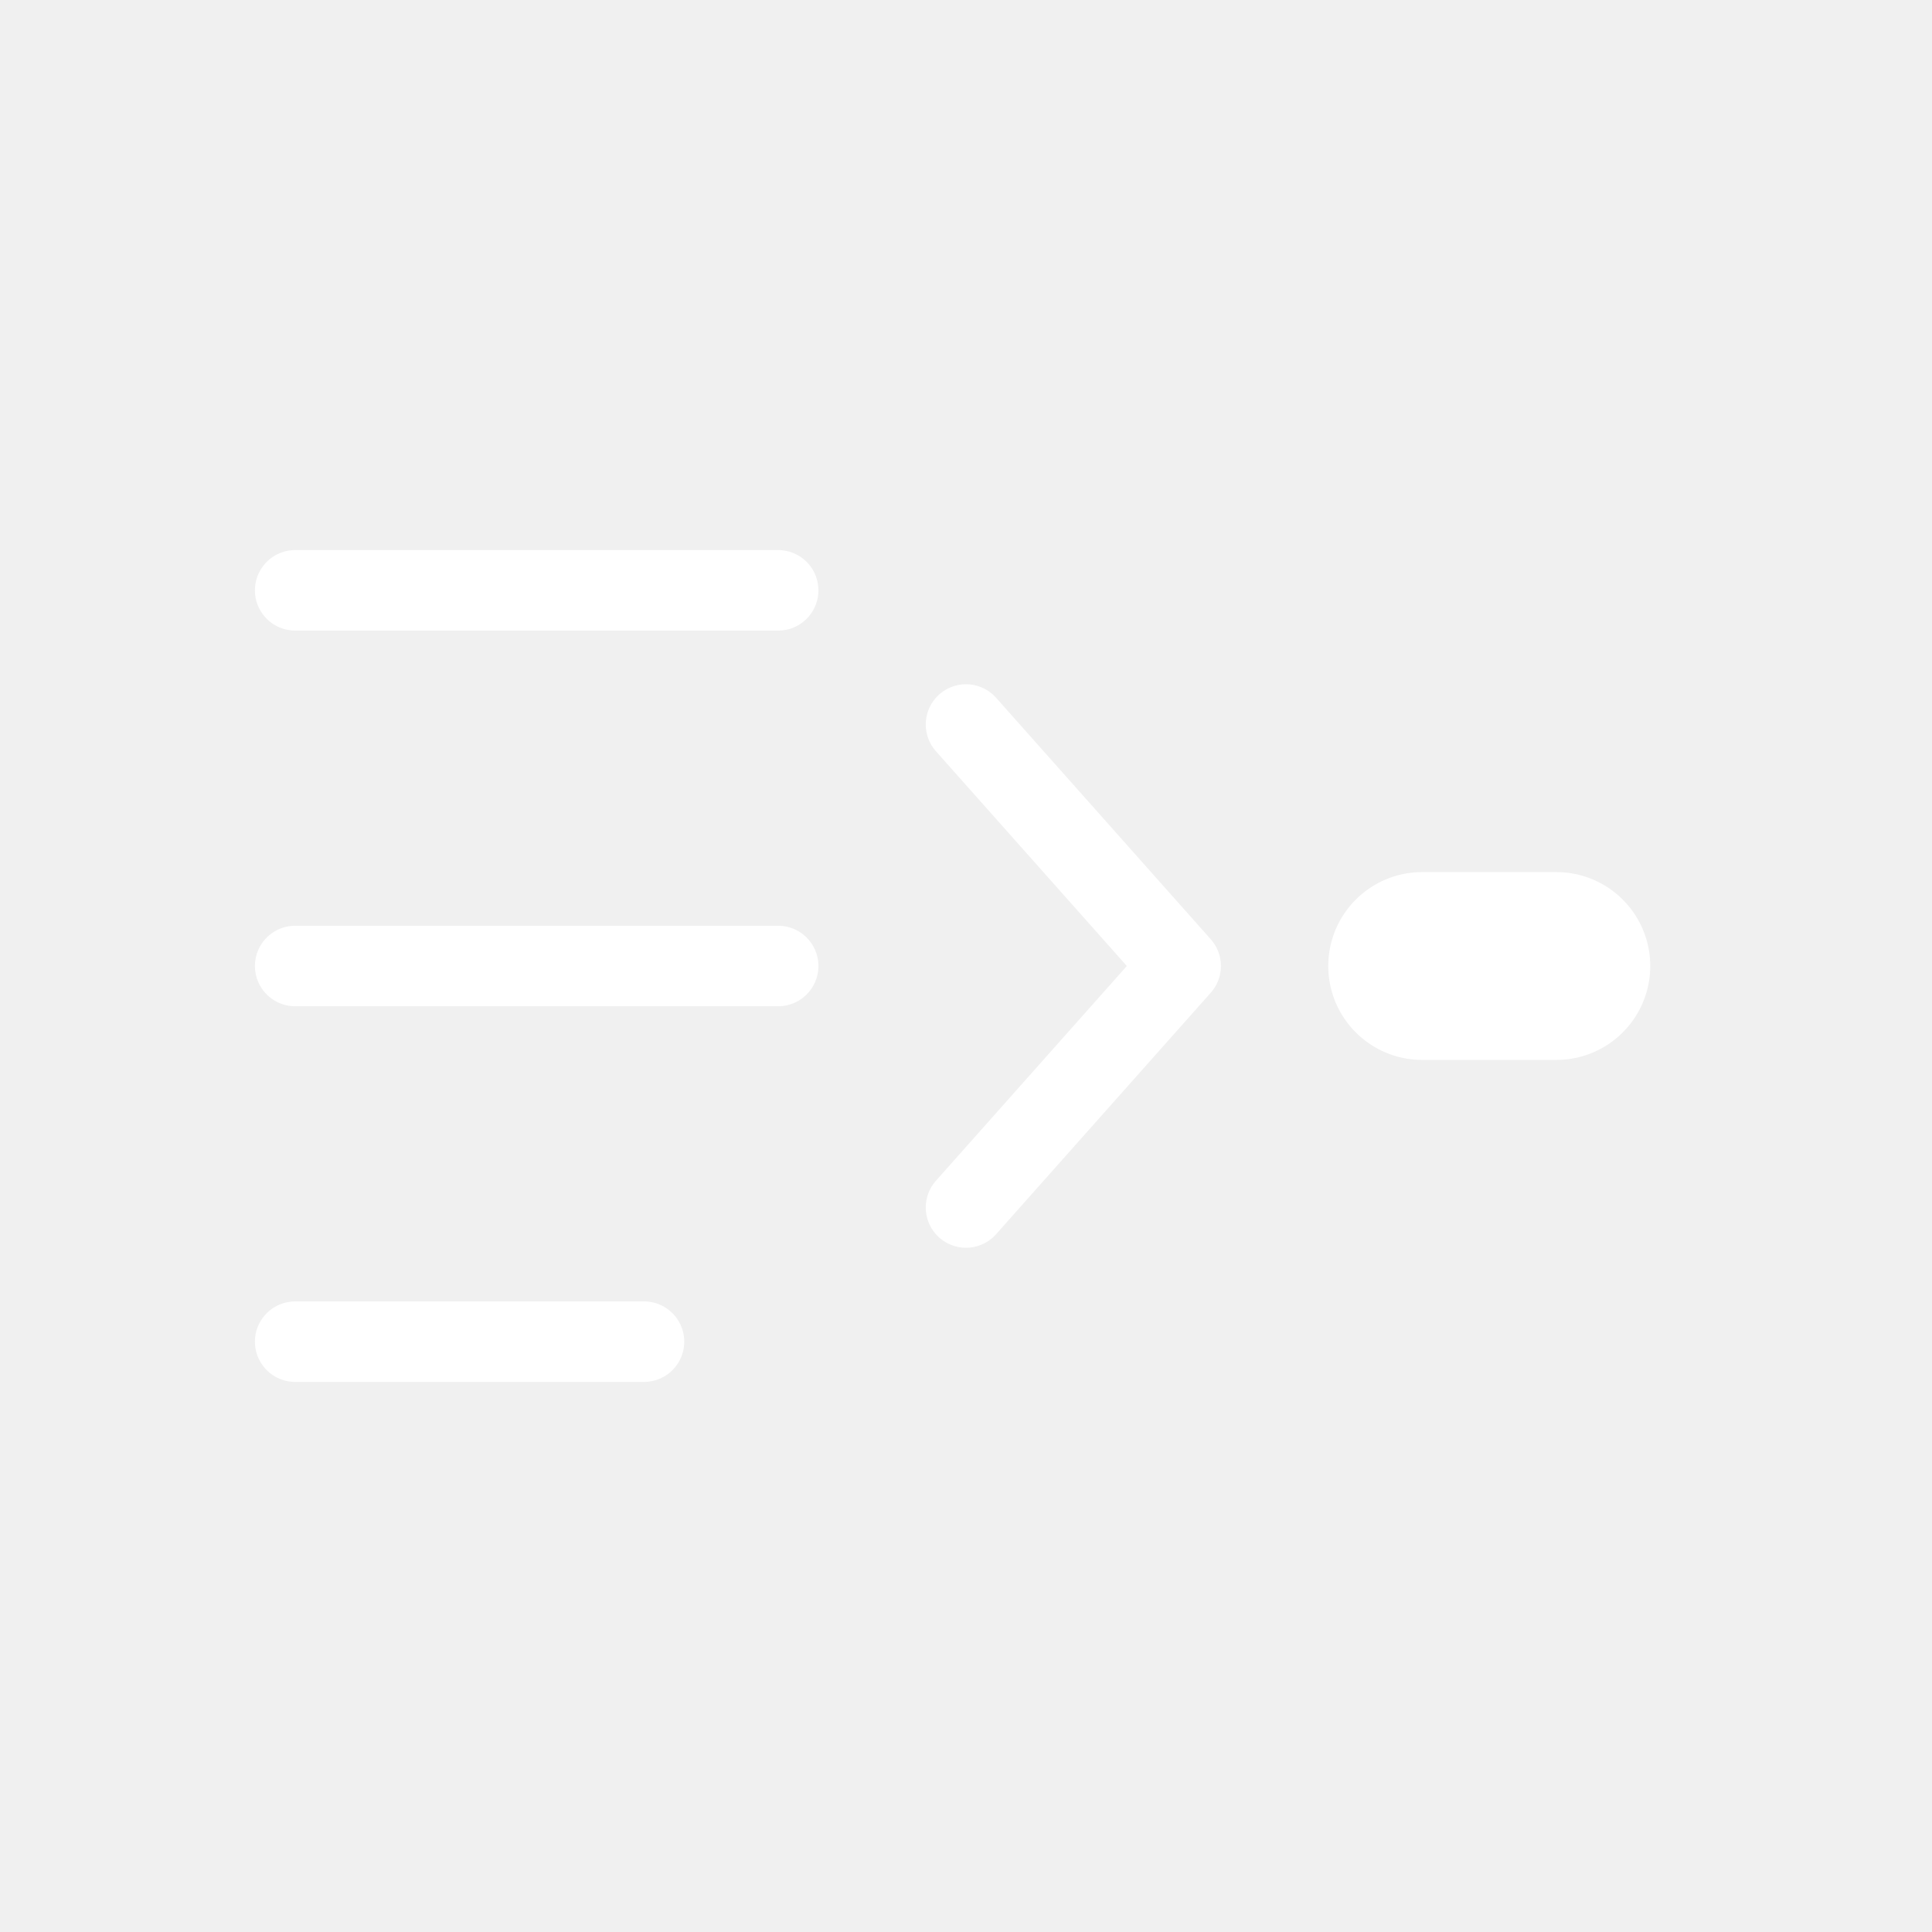
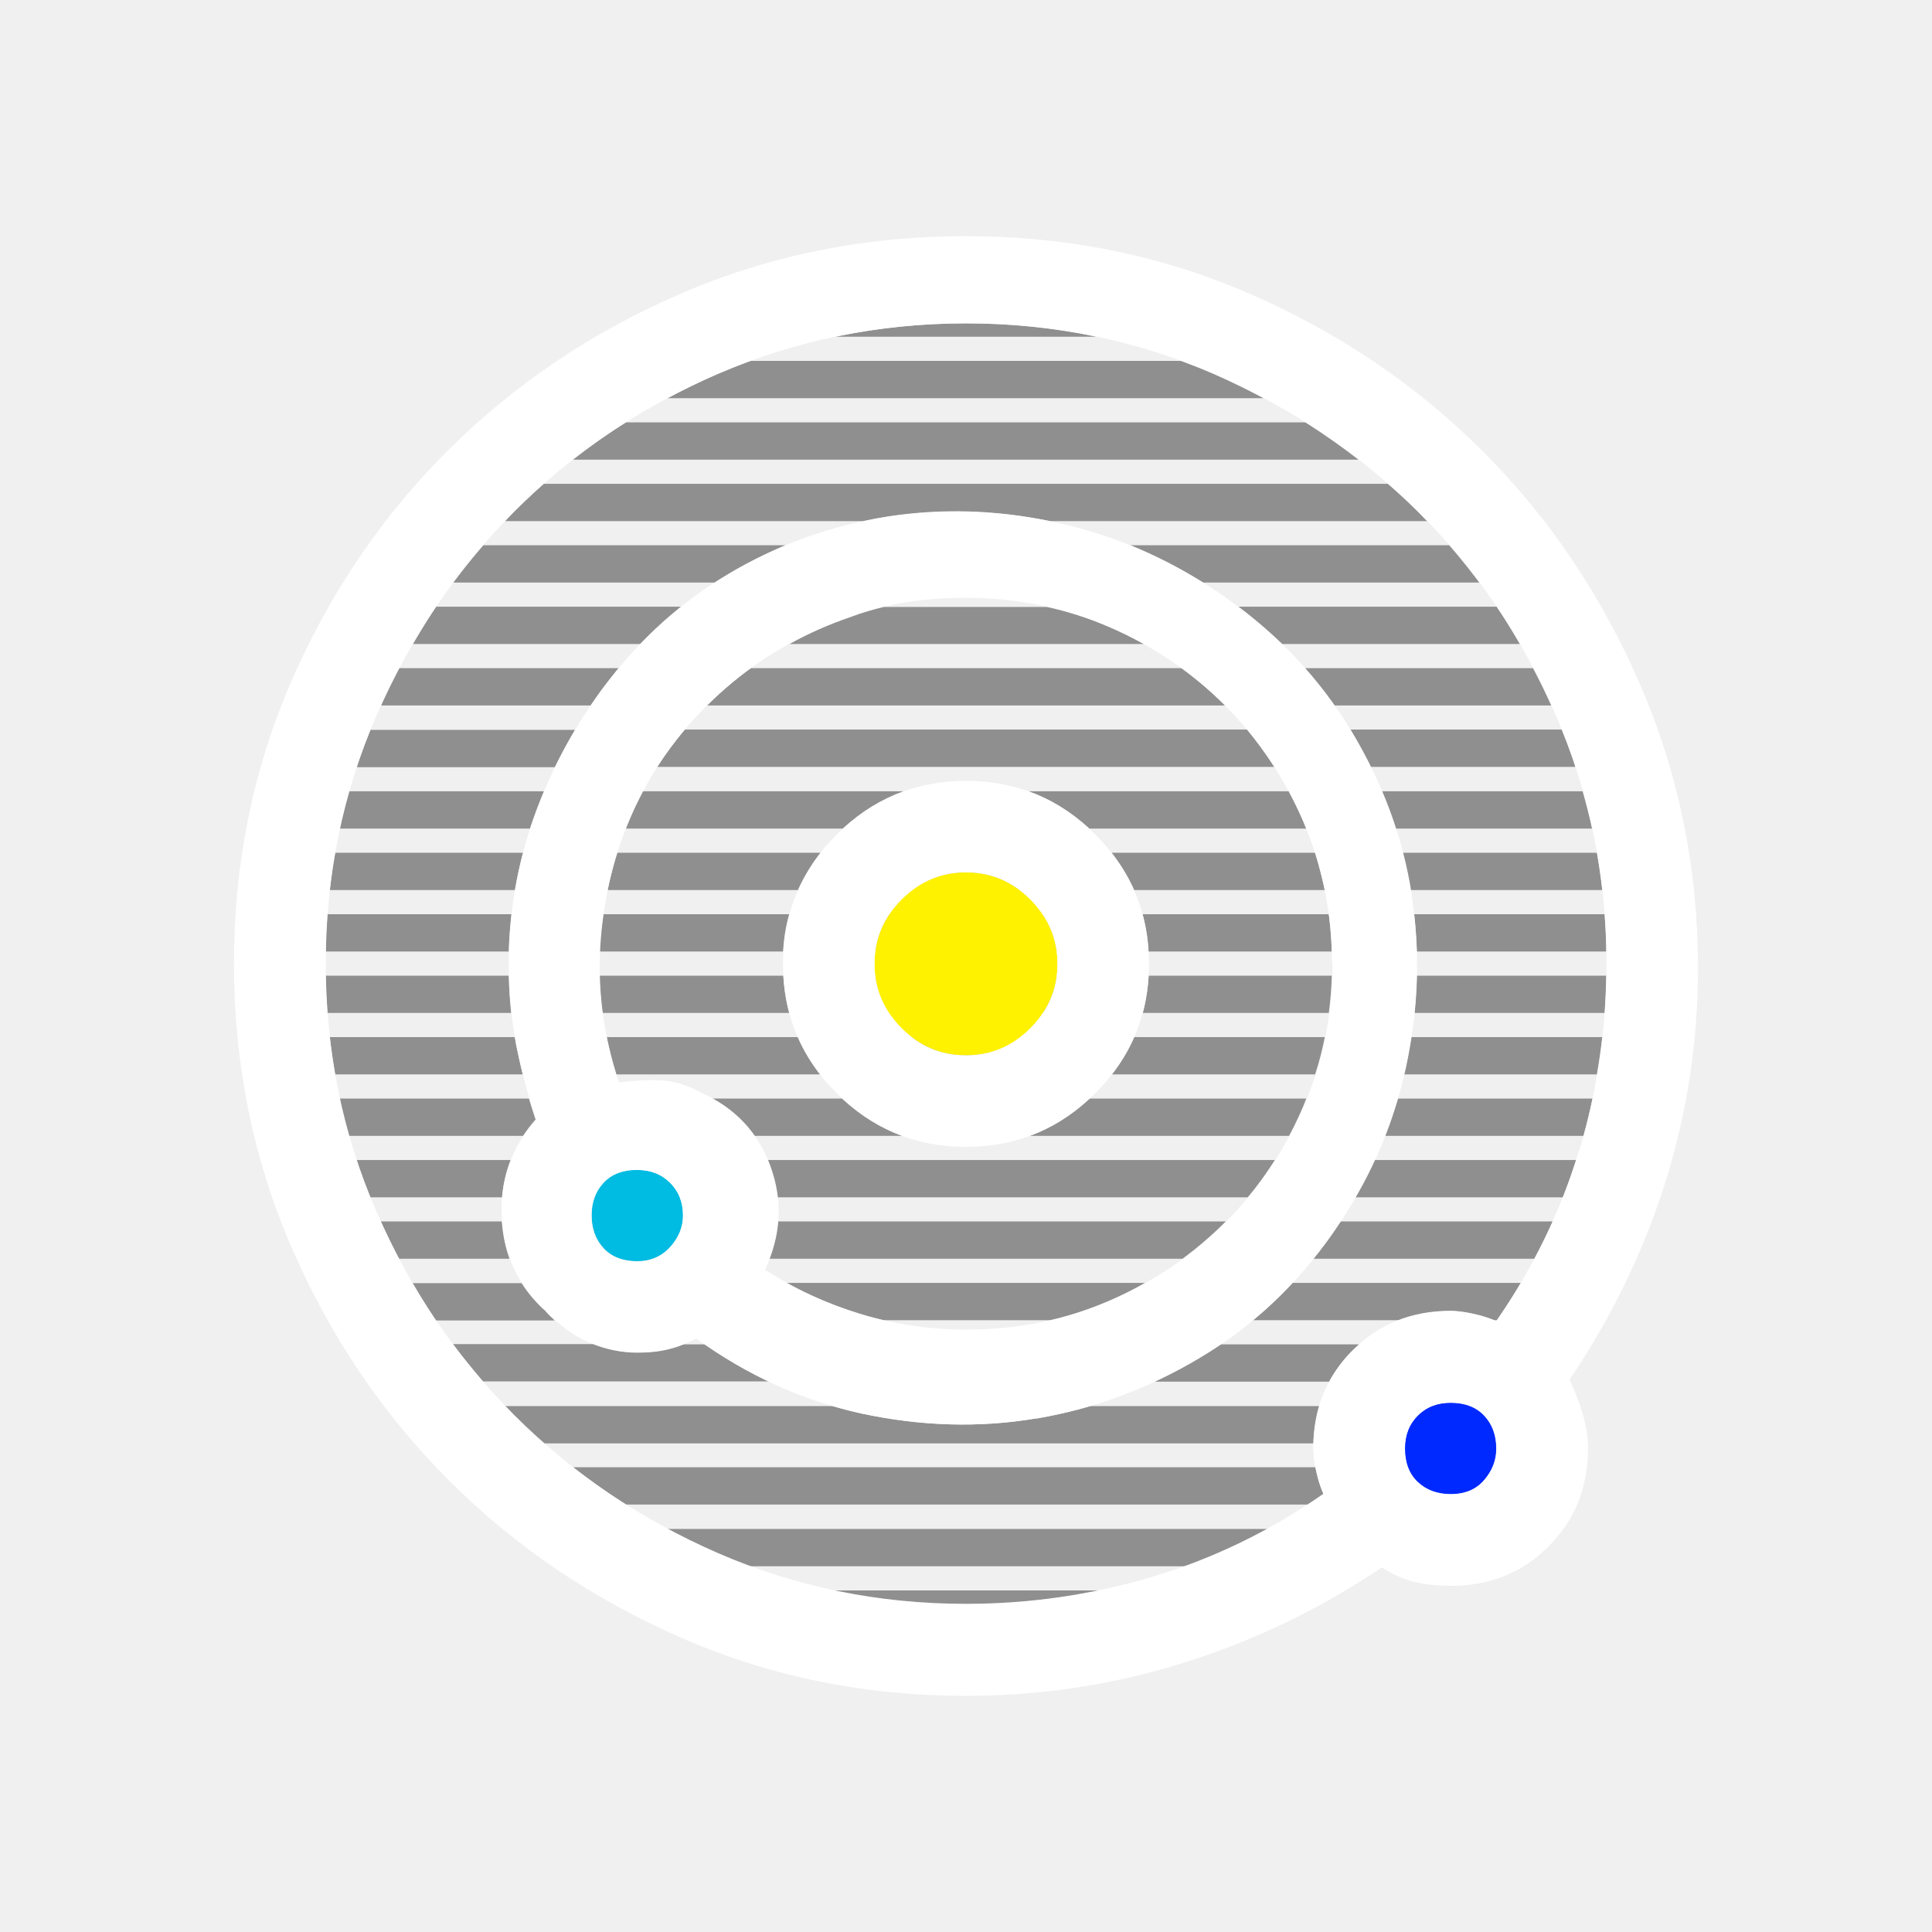
<svg xmlns="http://www.w3.org/2000/svg" id="atem" viewBox="0 0 72 72">
-   <line x1="11" y1="22" x2="29" y2="22" stroke="#fff" stroke-width="3" stroke-linecap="round" fill="#fff" />
-   <line x1="11" y1="36" x2="29" y2="36" stroke="#fff" stroke-width="3" stroke-linecap="round" fill="#fff" />
-   <line x1="11" y1="50" x2="24" y2="50" stroke="#fff" stroke-width="3" stroke-linecap="round" fill="#fff" />
-   <polyline points="36,27 44,36 36,45" fill="none" stroke="#fff" stroke-width="3" stroke-linecap="round" stroke-linejoin="round" />
-   <line x1="53" y1="36" x2="58" y2="36" stroke="#fff" stroke-width="7" stroke-linecap="round" fill="#fff" />
+   <defs>
+     <style>
+       .cls-1 {
+         fill: none;
+       }
+ 
+       .cls-2 {
+         fill: #8f8f8f;
+       }
+ 
+       .cls-3 {
+         fill: #00bbe2;
+       }
+ 
+       .cls-4 {
+         fill: #0029ff;
+       }
+ 
+       .cls-5 {
+         fill: #fff200;
+       }
+     </style>
+   </defs>
+   <path class="cls-1" d="M36,39.33c-.76,0-1.43-.23-2.02-.68h-4.25c.21.49.49.95.83,1.39h10.88c.34-.44.62-.9.83-1.39h-4.25c-.59.45-1.26.68-2.01.68Z" />
+   <path class="cls-1" d="M46.5,44.62h4.01c.26-.46.5-.92.72-1.39h-3.72c-.31.48-.64.95-1.01,1.39Z" />
+   <path class="cls-1" d="M48.57,41.22c-.16.38-.34.75-.53,1.11h3.58c.18-.46.33-.92.47-1.39h-3.4c-.04.09-.07.19-.11.28Z" />
+   <path class="cls-1" d="M33.61,42.33h4.77c.81-.3,1.55-.76,2.23-1.39h-9.23c.67.63,1.42,1.09,2.23,1.39Z" />
+   <path class="cls-1" d="M32.62,36.36h-3.43c.03.48.1.94.22,1.39h3.72c-.28-.42-.45-.89-.51-1.39Z" />
+   <path class="cls-1" d="M49.01,40.04h3.31c.02-.08.04-.15.06-.23.08-.39.15-.78.21-1.16h-3.22c-.09.47-.22.93-.36,1.39Z" />
+   <path class="cls-1" d="M29.74,33.17h4.28c.58-.43,1.24-.65,1.98-.65s1.4.22,1.98.65h4.28c-.22-.49-.5-.95-.84-1.39h-10.84c-.34.44-.62.9-.84,1.39Z" />
+   <path class="cls-1" d="M41.3,48.49c-.7.3-1.42.53-2.16.71h7.55c.52-.43,1.01-.89,1.47-1.39h-5.48c-.44.25-.9.48-1.37.68Z" />
+   <path class="cls-1" d="M40.59,30.88c-.69-.63-1.44-1.09-2.27-1.39h-4.64c-.83.29-1.58.76-2.27,1.39h9.18Z" />
+   <path class="cls-1" d="M45.64,45.56c-.49.49-1.01.94-1.57,1.35h4.87c.24-.3.48-.6.7-.92.11-.15.21-.31.31-.47h-4.27s-.03.03-.04.04Z" />
+   <path class="cls-1" d="M38.87,37.75h3.72c.12-.44.19-.91.22-1.39h-3.43c-.06.5-.23.97-.51,1.39Z" />
+   <path class="cls-1" d="M39.38,35.46h3.43c-.03-.48-.1-.94-.22-1.39h-3.73c.29.42.46.89.53,1.39Z" />
+   <path class="cls-1" d="M32.06,48.97c-.97-.3-1.88-.68-2.75-1.16h-9.87c.24.38.54.73.9,1.05.11.12.23.23.34.34h12.23c-.28-.07-.57-.14-.85-.23Z" />
+   <path class="cls-1" d="M33.12,19.24c-.32.05-.64.11-.96.18h6.97c-2.02-.41-4.02-.47-6.01-.18Z" />
+   <path class="cls-1" d="M27.08,21.43c-.15.09-.3.19-.45.28h18.2c-.88-.55-1.78-1.01-2.71-1.39h-12.86c-.75.31-1.47.68-2.19,1.11Z" />
+   <path class="cls-1" d="M32.11,52.68c2.2.48,4.37.54,6.5.18.68-.11,1.35-.27,2.01-.47h-9.6c.36.11.72.2,1.09.28Z" />
+   <path class="cls-1" d="M41.3,23.35c.46.2.9.42,1.33.65h5.15c-.51-.49-1.05-.95-1.63-1.39h-7.12c.78.18,1.54.42,2.28.73Z" />
+   <path class="cls-1" d="M23.75,50.41c.43,0,.82-.04,1.17-.13.18-.05.36-.1.54-.17h-3.32c.53.2,1.06.31,1.61.31Z" />
+   <path class="cls-1" d="M28.66,51.49h14.36c.57-.27,1.14-.56,1.7-.89.26-.16.52-.32.77-.49h-19.23c.78.54,1.58,1,2.4,1.39Z" />
+   <path class="cls-1" d="M49.37,33.17h3.2c-.08-.47-.18-.93-.29-1.39h-3.27c.15.45.27.92.36,1.39Z" />
+   <path class="cls-1" d="M54.91,48.97c-.32-.07-.61-.11-.85-.11-.69,0-1.33.11-1.92.34h3.51c-.23-.09-.47-.17-.75-.23Z" />
+   <path class="cls-1" d="M45.64,26.28s.01.01.02.02h4.07c-.34-.48-.71-.95-1.1-1.39h-4.6c.57.41,1.1.87,1.61,1.37Z" />
+   <path class="cls-1" d="M49.63,35.46h3.16c-.01-.46-.04-.93-.1-1.39h-3.18c.06.46.1.92.11,1.39Z" />
+   <path class="cls-1" d="M49.52,37.75h3.19c.05-.46.08-.93.09-1.39h-3.17c-.01.47-.05.93-.11,1.39Z" />
+   <path class="cls-1" d="M47.49,28.58h3.59c-.23-.46-.48-.92-.75-1.37,0,0,0,0,0-.02h-3.84c.37.44.7.9,1.01,1.39Z" />
+   <path class="cls-1" d="M48.57,30.62c.04.08.07.17.1.26h3.34c-.15-.47-.32-.93-.52-1.39h-3.47c.2.37.38.74.55,1.13Z" />
+   <path class="cls-1" d="M33.15,34.07h-3.73c-.12.44-.2.91-.23,1.39h3.43c.07-.5.24-.97.53-1.39Z" />
+   <path class="cls-1" d="M27.02,25.66c.31-.27.63-.52.96-.76h-4.93c-.29.35-.58.72-.85,1.11-.07.09-.13.19-.19.28h4.34c.22-.21.44-.43.67-.63Z" />
+   <path class="cls-1" d="M22.34,36.36h-3.38c.01.47.04.94.09,1.39h3.4c-.06-.46-.1-.93-.11-1.39Z" />
+   <path class="cls-1" d="M22.39,34.88c.02-.27.06-.55.1-.81h-3.42c-.05.46-.08.92-.1,1.39h3.39c0-.19.02-.38.04-.58Z" />
+   <path class="cls-1" d="M23.8,29.79c.05-.1.11-.21.16-.31h-3.69c-.17.41-.33.82-.47,1.24-.02.05-.03.1-.05.15h3.56c.14-.37.3-.73.48-1.08Z" />
+   <path class="cls-1" d="M28.98,45.52h-10.28c.04.49.13.96.29,1.39h9.67c.18-.46.28-.93.32-1.39Z" />
+   <path class="cls-1" d="M31.74,22.97c.39-.15.79-.26,1.19-.36h-7.55c-.53.43-1.05.89-1.53,1.39h5.56c.73-.4,1.51-.75,2.33-1.03Z" />
+   <path class="cls-1" d="M23,31.78h-3.51c-.12.46-.22.92-.3,1.39h3.45c.1-.47.22-.94.36-1.39Z" />
+   <path class="cls-1" d="M25.52,27.2h-4.08c-.27.45-.52.92-.75,1.39h3.81c.31-.48.65-.95,1.03-1.39Z" />
+   <path class="cls-1" d="M26.54,40.94h-6.82c.08.26.16.52.25.79-.17.19-.32.4-.46.6h8.6c-.4-.57-.92-1.03-1.56-1.39Z" />
+   <path class="cls-1" d="M28.7,43.49c-.03-.09-.07-.17-.11-.25h-9.57c-.17.44-.28.9-.32,1.39h10.26c-.04-.38-.13-.76-.26-1.13Z" />
+   <path class="cls-1" d="M22.61,38.65h-3.42c.01.08.02.15.04.23.07.39.16.77.26,1.16h3.48c-.14-.46-.26-.93-.35-1.39Z" />
+   <path class="cls-2" d="M36,32.51c-.74,0-1.4.22-1.98.65h3.96c-.58-.43-1.24-.65-1.98-.65Z" />
+   <path class="cls-2" d="M36,39.33c.75,0,1.43-.23,2.01-.68h-4.03c.59.45,1.26.68,2.02.68Z" />
+   <path class="cls-2" d="M33.14,37.75h5.73c.28-.42.45-.89.51-1.39h-6.76c.06.5.23.97.51,1.39Z" />
+   <path class="cls-2" d="M32.63,35.46h6.75c-.07-.5-.24-.97-.53-1.39h-5.7c-.29.42-.46.89-.53,1.39Z" />
+   <path class="cls-2" d="M42.8,35.46h6.83c-.01-.47-.05-.93-.11-1.39h-6.94c.12.44.2.91.22,1.39Z" />
+   <path class="cls-2" d="M31.39,40.94h-4.85c.64.36,1.16.82,1.56,1.39h5.51c-.81-.3-1.55-.76-2.23-1.39Z" />
+   <path class="cls-2" d="M30.58,31.78h-7.58c-.14.45-.26.92-.36,1.39h7.1c.22-.49.5-.95.84-1.39Z" />
+   <path class="cls-2" d="M41.44,40.04h7.57c.15-.46.27-.92.36-1.39h-7.1c-.21.49-.49.95-.83,1.39Z" />
+   <path class="cls-2" d="M42.59,37.75h6.93c.06-.46.1-.92.11-1.39h-6.82c-.03.48-.1.94-.22,1.39Z" />
+   <path class="cls-2" d="M33.68,29.49h-9.72c-.05.1-.11.2-.16.31-.18.35-.33.71-.48,1.08h8.09c.69-.63,1.44-1.09,2.27-1.39Z" />
+   <path class="cls-2" d="M28.7,43.49c.14.38.22.76.26,1.13h17.54c.37-.44.7-.9,1.01-1.39h-18.91c.04.08.07.17.11.25Z" />
+   <path class="cls-2" d="M28.66,46.91h15.41c.55-.41,1.08-.86,1.57-1.35.01-.01.03-.03.04-.04h-16.7c-.04.46-.14.93-.32,1.39Z" />
+   <path class="cls-2" d="M42.26,33.17h7.11c-.1-.47-.22-.93-.36-1.39h-7.58c.34.44.62.9.84,1.39Z" />
+   <path class="cls-2" d="M32.06,48.97c.28.09.56.16.85.23h6.23c.74-.17,1.46-.41,2.16-.71.47-.2.93-.43,1.37-.68h-13.37c.87.48,1.78.87,2.75,1.16Z" />
+   <path class="cls-2" d="M29.41,24h13.22c-.43-.24-.87-.46-1.33-.65-.74-.32-1.5-.56-2.28-.73h-6.09c-.4.1-.8.21-1.19.36-.82.28-1.6.62-2.33,1.03Z" />
+   <path class="cls-2" d="M29.42,34.07h-6.94c-.04.27-.07.54-.1.81-.02.19-.03.38-.04.58h6.84c.03-.48.1-.94.23-1.39Z" />
+   <path class="cls-2" d="M29.73,38.65h-7.12c.09.46.21.93.35,1.39h7.6c-.34-.44-.62-.9-.83-1.39Z" />
+   <path class="cls-2" d="M29.19,36.36h-6.85c.01.46.05.93.11,1.39h6.96c-.12-.44-.19-.91-.22-1.39Z" />
+   <path class="cls-2" d="M27.02,25.66c-.23.2-.46.42-.67.63h19.31s-.01-.01-.02-.02c-.5-.5-1.04-.96-1.61-1.37h-16.05c-.33.24-.65.49-.96.76Z" />
+   <path class="cls-2" d="M38.39,42.33h9.65c.19-.36.37-.73.53-1.11.04-.09.07-.19.11-.28h-8.07c-.68.63-1.42,1.09-2.23,1.39Z" />
+   <path class="cls-2" d="M40.59,30.88h8.09c-.03-.08-.07-.17-.1-.26-.17-.39-.35-.77-.55-1.13h-9.7c.83.29,1.58.76,2.27,1.39Z" />
+   <path class="cls-2" d="M24.49,28.58h23c-.31-.48-.65-.95-1.01-1.39h-20.96c-.37.44-.72.91-1.03,1.39Z" />
+   <path class="cls-2" d="M22.2,26.01c.27-.39.56-.75.85-1.11h-8.17c-.24.45-.47.92-.68,1.39h7.81c.06-.09.13-.19.19-.28Z" />
+   <path class="cls-2" d="M27.08,21.43c.71-.43,1.44-.79,2.19-1.11h-11.26c-.39.45-.76.91-1.12,1.39h9.75c.15-.1.29-.19.45-.28Z" />
+   <path class="cls-2" d="M19.49,31.78h-7c-.08.46-.15.92-.2,1.39h6.9c.08-.47.18-.93.3-1.39Z" />
+   <path class="cls-2" d="M25.38,22.61h-9.13c-.3.45-.59.92-.86,1.39h8.47c.48-.5.99-.96,1.53-1.39Z" />
+   <path class="cls-2" d="M19.8,30.73c.14-.42.3-.83.47-1.24h-7.26c-.13.46-.25.92-.35,1.39h7.09s.03-.1.05-.15Z" />
+   <path class="cls-2" d="M21.43,27.2h-7.63c-.19.46-.36.92-.51,1.39h7.39c.23-.47.48-.94.75-1.39Z" />
+   <path class="cls-2" d="M19.22,38.88c-.01-.08-.02-.15-.04-.23h-6.89c.05.47.12.93.2,1.39h6.99c-.1-.39-.18-.78-.26-1.16Z" />
+   <path class="cls-2" d="M51.62,42.33h7.39c.13-.46.24-.92.34-1.39h-7.26c-.14.47-.29.93-.47,1.39Z" />
+   <path class="cls-2" d="M36,59.79c1.7,0,3.38-.18,5.02-.52h-10.01c1.61.35,3.27.52,4.99.52Z" />
+   <path class="cls-2" d="M52.79,35.46h7.07c0-.47-.03-.93-.06-1.39h-7.1c.05.46.08.92.1,1.39Z" />
+   <path class="cls-2" d="M52.71,37.75h7.09c.03-.46.05-.92.06-1.39h-7.06c-.01.46-.04.92-.09,1.39Z" />
+   <path class="cls-2" d="M52.38,39.81c-.02.08-.04.15-.06.23h7.19c.08-.46.15-.92.2-1.39h-7.12c-.06.39-.13.77-.21,1.16Z" />
+   <path class="cls-2" d="M19.06,34.07h-6.86c-.03.46-.06.92-.06,1.39h6.82c.01-.47.05-.93.1-1.39Z" />
+   <path class="cls-2" d="M26.76,57.9c.38.17.77.32,1.16.47h16.26c1.05-.38,2.07-.85,3.06-1.39h-22.37c.61.33,1.24.64,1.89.92Z" />
+   <path class="cls-2" d="M46.69,49.2h5.46c.58-.22,1.22-.34,1.92-.34.25,0,.53.04.85.11.28.06.52.14.75.23h.13c.32-.46.61-.92.89-1.39h-8.53c-.46.5-.95.96-1.47,1.39Z" />
+   <path class="cls-2" d="M23.32,56.07h25.42c.19-.13.39-.25.58-.39-.11-.25-.2-.53-.27-.85-.01-.05-.02-.1-.03-.15h-27.67c.63.49,1.29.96,1.97,1.39Z" />
+   <path class="cls-2" d="M49.64,45.99c-.22.32-.46.62-.7.92h8.25c.24-.46.47-.92.68-1.39h-7.92c-.1.16-.2.31-.31.47Z" />
+   <path class="cls-2" d="M19.14,19.08c-.11.11-.21.23-.32.34h13.34c.32-.07.64-.13.96-.18,1.99-.3,3.99-.24,6.01.18h14.05c-.12-.12-.23-.24-.35-.36-.36-.36-.73-.7-1.11-1.03h-31.46c-.38.34-.76.69-1.12,1.05Z" />
+   <path class="cls-2" d="M21.35,17.13h29.28c-.64-.49-1.3-.96-1.98-1.39h-25.32c-.69.43-1.34.89-1.98,1.39Z" />
+   <path class="cls-2" d="M52.57,33.17h7.14c-.05-.47-.12-.93-.2-1.39h-7.24c.12.46.22.92.29,1.39Z" />
+   <path class="cls-2" d="M36,12.05c-1.67,0-3.29.17-4.87.5h9.73c-1.57-.33-3.19-.5-4.86-.5Z" />
+   <path class="cls-2" d="M26.73,13.94c-.64.28-1.25.58-1.85.9h22.21c-.6-.32-1.21-.62-1.85-.9-.41-.18-.82-.34-1.23-.49h-16.04c-.42.15-.83.32-1.24.49Z" />
+   <path class="cls-2" d="M44.83,21.71h10.3c-.36-.48-.73-.94-1.12-1.39h-11.88c.93.38,1.83.84,2.71,1.39Z" />
+   <path class="cls-2" d="M44.71,50.6c-.56.33-1.12.63-1.7.89h6.53c.23-.42.51-.81.87-1.16.08-.08.17-.15.25-.23h-5.18c-.25.17-.51.34-.77.49Z" />
+   <path class="cls-2" d="M47.78,24h8.86c-.27-.47-.56-.94-.86-1.39h-9.63c.58.44,1.12.9,1.63,1.39Z" />
+   <path class="cls-2" d="M52.01,30.88h7.32c-.1-.47-.22-.93-.35-1.39h-7.49c.19.46.37.92.52,1.39Z" />
+   <path class="cls-2" d="M50.33,27.21c.27.45.52.91.75,1.37h7.63c-.15-.47-.32-.93-.51-1.39h-7.88s0,0,0,.02Z" />
+   <path class="cls-2" d="M49.73,26.29h8.08c-.21-.47-.44-.94-.68-1.39h-8.5c.39.44.76.91,1.1,1.39Z" />
+   <path class="cls-2" d="M50.51,44.62h7.74c.18-.46.34-.92.49-1.39h-7.51c-.22.47-.46.93-.72,1.39Z" />
+   <path class="cls-2" d="M26.26,50.1h-.8c-.18.07-.35.13-.54.17-.35.09-.75.13-1.17.13-.54,0-1.08-.1-1.61-.31h-5.26c.36.48.73.94,1.12,1.39h10.66c-.82-.39-1.62-.85-2.4-1.39Z" />
+   <path class="cls-2" d="M20.34,48.87c-.36-.32-.66-.67-.9-1.05h-4.07c.28.47.56.94.86,1.39h4.44c-.12-.11-.23-.22-.34-.34Z" />
+   <path class="cls-2" d="M38.61,52.86c-2.13.36-4.3.29-6.5-.18-.37-.08-.73-.18-1.09-.28h-12.2c.12.12.23.24.34.36.36.36.73.7,1.1,1.03h28.69c.02-.49.09-.95.22-1.39h-8.54c-.66.2-1.33.35-2.01.47Z" />
+   <path class="cls-2" d="M18.96,36.36h-6.82c0,.47.03.93.06,1.39h6.85c-.05-.45-.08-.92-.09-1.39Z" />
+   <path class="cls-2" d="M19.03,43.23h-5.74c.15.47.32.93.51,1.39h4.91c.04-.49.15-.95.32-1.39Z" />
+   <path class="cls-2" d="M18.7,45.52h-4.51c.21.47.44.94.68,1.39h4.12c-.16-.43-.25-.9-.29-1.39Z" />
+   <path class="cls-2" d="M19.96,41.73c-.09-.26-.17-.53-.25-.79h-7.06c.1.47.22.93.35,1.39h6.49c.14-.21.29-.41.46-.6Z" />
+   <path class="cls-5" d="M38.4,33.52c.67.68,1.01,1.48,1.01,2.4s-.34,1.72-1.01,2.4c-.67.68-1.47,1.01-2.4,1.01s-1.72-.34-2.4-1.01c-.68-.67-1.01-1.47-1.01-2.4s.34-1.72,1.01-2.4,1.47-1.01,2.4-1.01,1.72.34,2.4,1.01Z" />
+   <path class="cls-3" d="M23.75,43.59c-.53,0-.95.16-1.25.48-.3.32-.45.73-.45,1.22s.15.91.45,1.23c.3.32.72.48,1.25.48.5,0,.91-.18,1.23-.53.32-.35.48-.75.48-1.17,0-.5-.16-.9-.48-1.22s-.73-.48-1.23-.48Z" />
+   <path class="cls-4" d="M55.31,52.76c.3.32.45.73.45,1.23,0,.43-.15.82-.45,1.17-.3.36-.72.53-1.25.53-.5,0-.91-.15-1.23-.45s-.48-.72-.48-1.25c0-.5.16-.91.48-1.23s.73-.48,1.23-.48c.53,0,.95.16,1.25.48Z" />
+   <path d="M63.28,36.08c0,2.74-.41,5.4-1.22,7.99-.82,2.59-2.01,5.04-3.57,7.35.18.36.34.77.48,1.23.14.46.21.91.21,1.33,0,1.46-.49,2.67-1.47,3.65-.98.98-2.19,1.47-3.65,1.47-.43,0-.85-.04-1.28-.13-.43-.09-.85-.28-1.28-.56-2.31,1.56-4.79,2.75-7.43,3.57-2.64.82-5.33,1.22-8.07,1.22-3.77,0-7.3-.72-10.6-2.16s-6.19-3.39-8.66-5.86c-2.47-2.47-4.42-5.35-5.86-8.66s-2.16-6.84-2.16-10.6.72-7.29,2.16-10.58,3.39-6.15,5.86-8.6,5.36-4.39,8.66-5.81c3.3-1.42,6.84-2.13,10.6-2.13s7.3.72,10.6,2.16,6.19,3.39,8.66,5.86c2.47,2.47,4.42,5.36,5.86,8.69,1.44,3.32,2.16,6.85,2.16,10.58ZM58.86,42.87c.67-2.25,1.01-4.57,1.01-6.95,0-3.27-.63-6.36-1.89-9.27s-2.97-5.44-5.14-7.59-4.7-3.85-7.59-5.12c-2.9-1.26-5.98-1.89-9.24-1.89s-6.36.63-9.27,1.89c-2.91,1.26-5.44,2.98-7.59,5.14-2.15,2.17-3.86,4.7-5.12,7.59-1.26,2.9-1.89,5.98-1.89,9.24s.63,6.35,1.89,9.24c1.26,2.9,2.98,5.43,5.14,7.59s4.7,3.88,7.59,5.14c2.9,1.26,5.98,1.89,9.24,1.89,2.38,0,4.7-.34,6.95-1.01,2.25-.67,4.38-1.7,6.37-3.09-.11-.25-.2-.53-.27-.85-.07-.32-.11-.6-.11-.85,0-1.46.49-2.67,1.47-3.65.98-.98,2.19-1.47,3.65-1.47.25,0,.53.04.85.11.32.07.6.16.85.27,1.38-1.99,2.41-4.11,3.09-6.37ZM55.77,53.98c0-.5-.15-.91-.45-1.23-.3-.32-.72-.48-1.25-.48-.5,0-.91.16-1.23.48s-.48.73-.48,1.23c0,.53.16.95.48,1.25s.73.45,1.23.45c.53,0,.95-.18,1.25-.53.3-.35.45-.74.45-1.17Z" fill="#fff" />
+   <path d="M52.6,33.31c.34,2.13.27,4.3-.21,6.5-.48,2.2-1.39,4.26-2.74,6.18-1.35,1.92-2.99,3.46-4.93,4.61-1.94,1.16-3.97,1.91-6.1,2.26-2.13.36-4.3.29-6.5-.18-2.2-.48-4.26-1.41-6.18-2.8-.32.18-.66.31-1.01.4-.35.09-.75.13-1.17.13-.6,0-1.2-.12-1.78-.37-.59-.25-1.13-.64-1.63-1.17-1.03-.92-1.58-2.09-1.65-3.49-.07-1.4.35-2.62,1.28-3.65-.32-.96-.57-1.91-.75-2.85-.18-.94-.27-1.93-.27-2.96,0-1.77.28-3.51.85-5.2.57-1.69,1.37-3.26,2.4-4.71,1.35-1.92,2.97-3.45,4.87-4.58,1.9-1.14,3.92-1.86,6.05-2.18,2.13-.32,4.28-.23,6.45.27,2.16.5,4.21,1.42,6.13,2.77,1.92,1.35,3.46,2.99,4.64,4.93,1.17,1.94,1.93,3.97,2.26,6.1ZM49.64,35.92c0-1.88-.36-3.65-1.07-5.3-.71-1.65-1.69-3.1-2.93-4.34s-2.69-2.22-4.34-2.93c-1.65-.71-3.42-1.07-5.3-1.07-.78,0-1.52.05-2.21.16s-1.38.28-2.05.53c-1.78.6-3.35,1.5-4.71,2.69-1.37,1.19-2.44,2.57-3.22,4.13s-1.25,3.26-1.41,5.09c-.16,1.83.06,3.65.67,5.46.5-.07,1-.1,1.52-.08.51.02,1.02.17,1.52.45,1.28.57,2.15,1.49,2.61,2.77.46,1.28.39,2.56-.21,3.84,1.1.71,2.29,1.26,3.57,1.65s2.59.58,3.94.58c1.88,0,3.65-.35,5.3-1.06,1.65-.71,3.1-1.69,4.34-2.93,1.24-1.24,2.22-2.69,2.93-4.34.71-1.65,1.07-3.42,1.07-5.3ZM25.45,45.3c0-.5-.16-.9-.48-1.22s-.73-.48-1.23-.48c-.53,0-.95.16-1.25.48s-.45.73-.45,1.22.15.91.45,1.23c.3.32.72.48,1.25.48.5,0,.91-.18,1.23-.53.32-.35.48-.75.48-1.17Z" fill="#fff" />
+   <path d="M40.82,31.1c1.33,1.33,2,2.94,2,4.82s-.67,3.49-2,4.82-2.94,2-4.82,2-3.49-.67-4.82-2c-1.33-1.33-2-2.94-2-4.82s.67-3.49,2-4.82,2.94-2,4.82-2,3.49.67,4.82,2ZM39.41,35.92c0-.92-.34-1.72-1.01-2.4-.67-.67-1.47-1.01-2.4-1.01s-1.72.34-2.4,1.01-1.01,1.48-1.01,2.4.34,1.72,1.01,2.4c.67.68,1.47,1.01,2.4,1.01s1.72-.34,2.4-1.01c.67-.67,1.01-1.47,1.01-2.4Z" fill="#fff" />
</svg>
